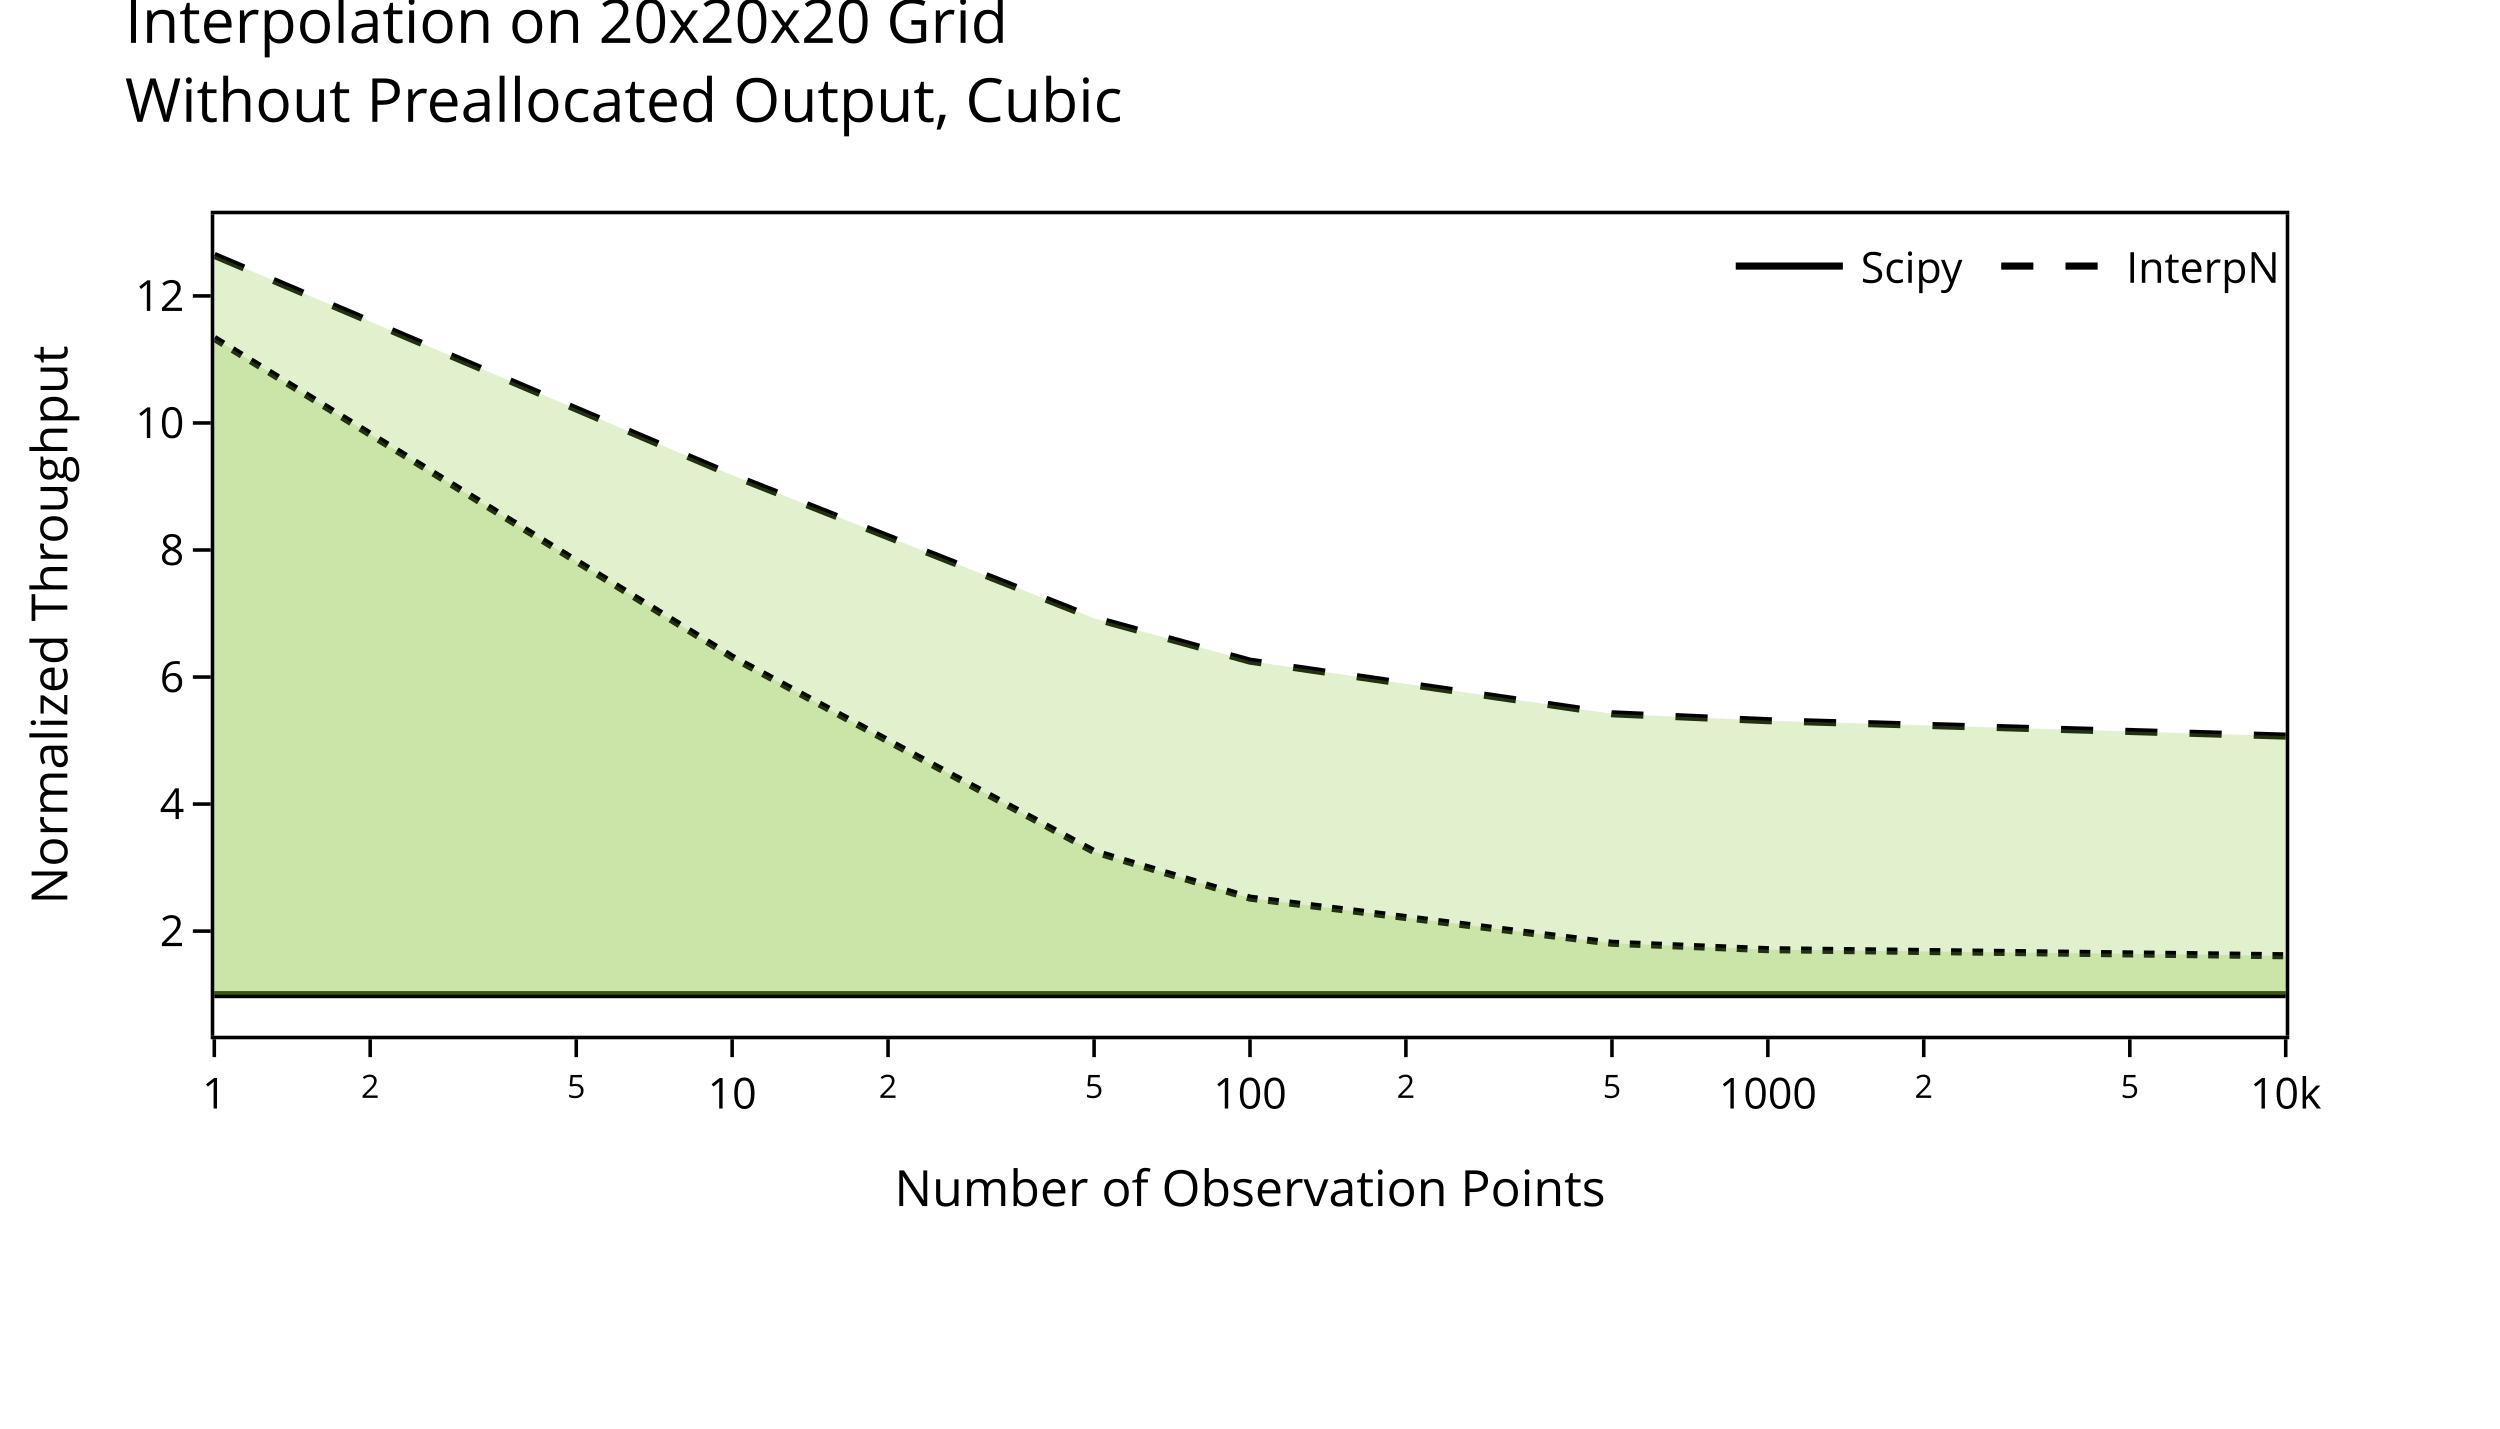
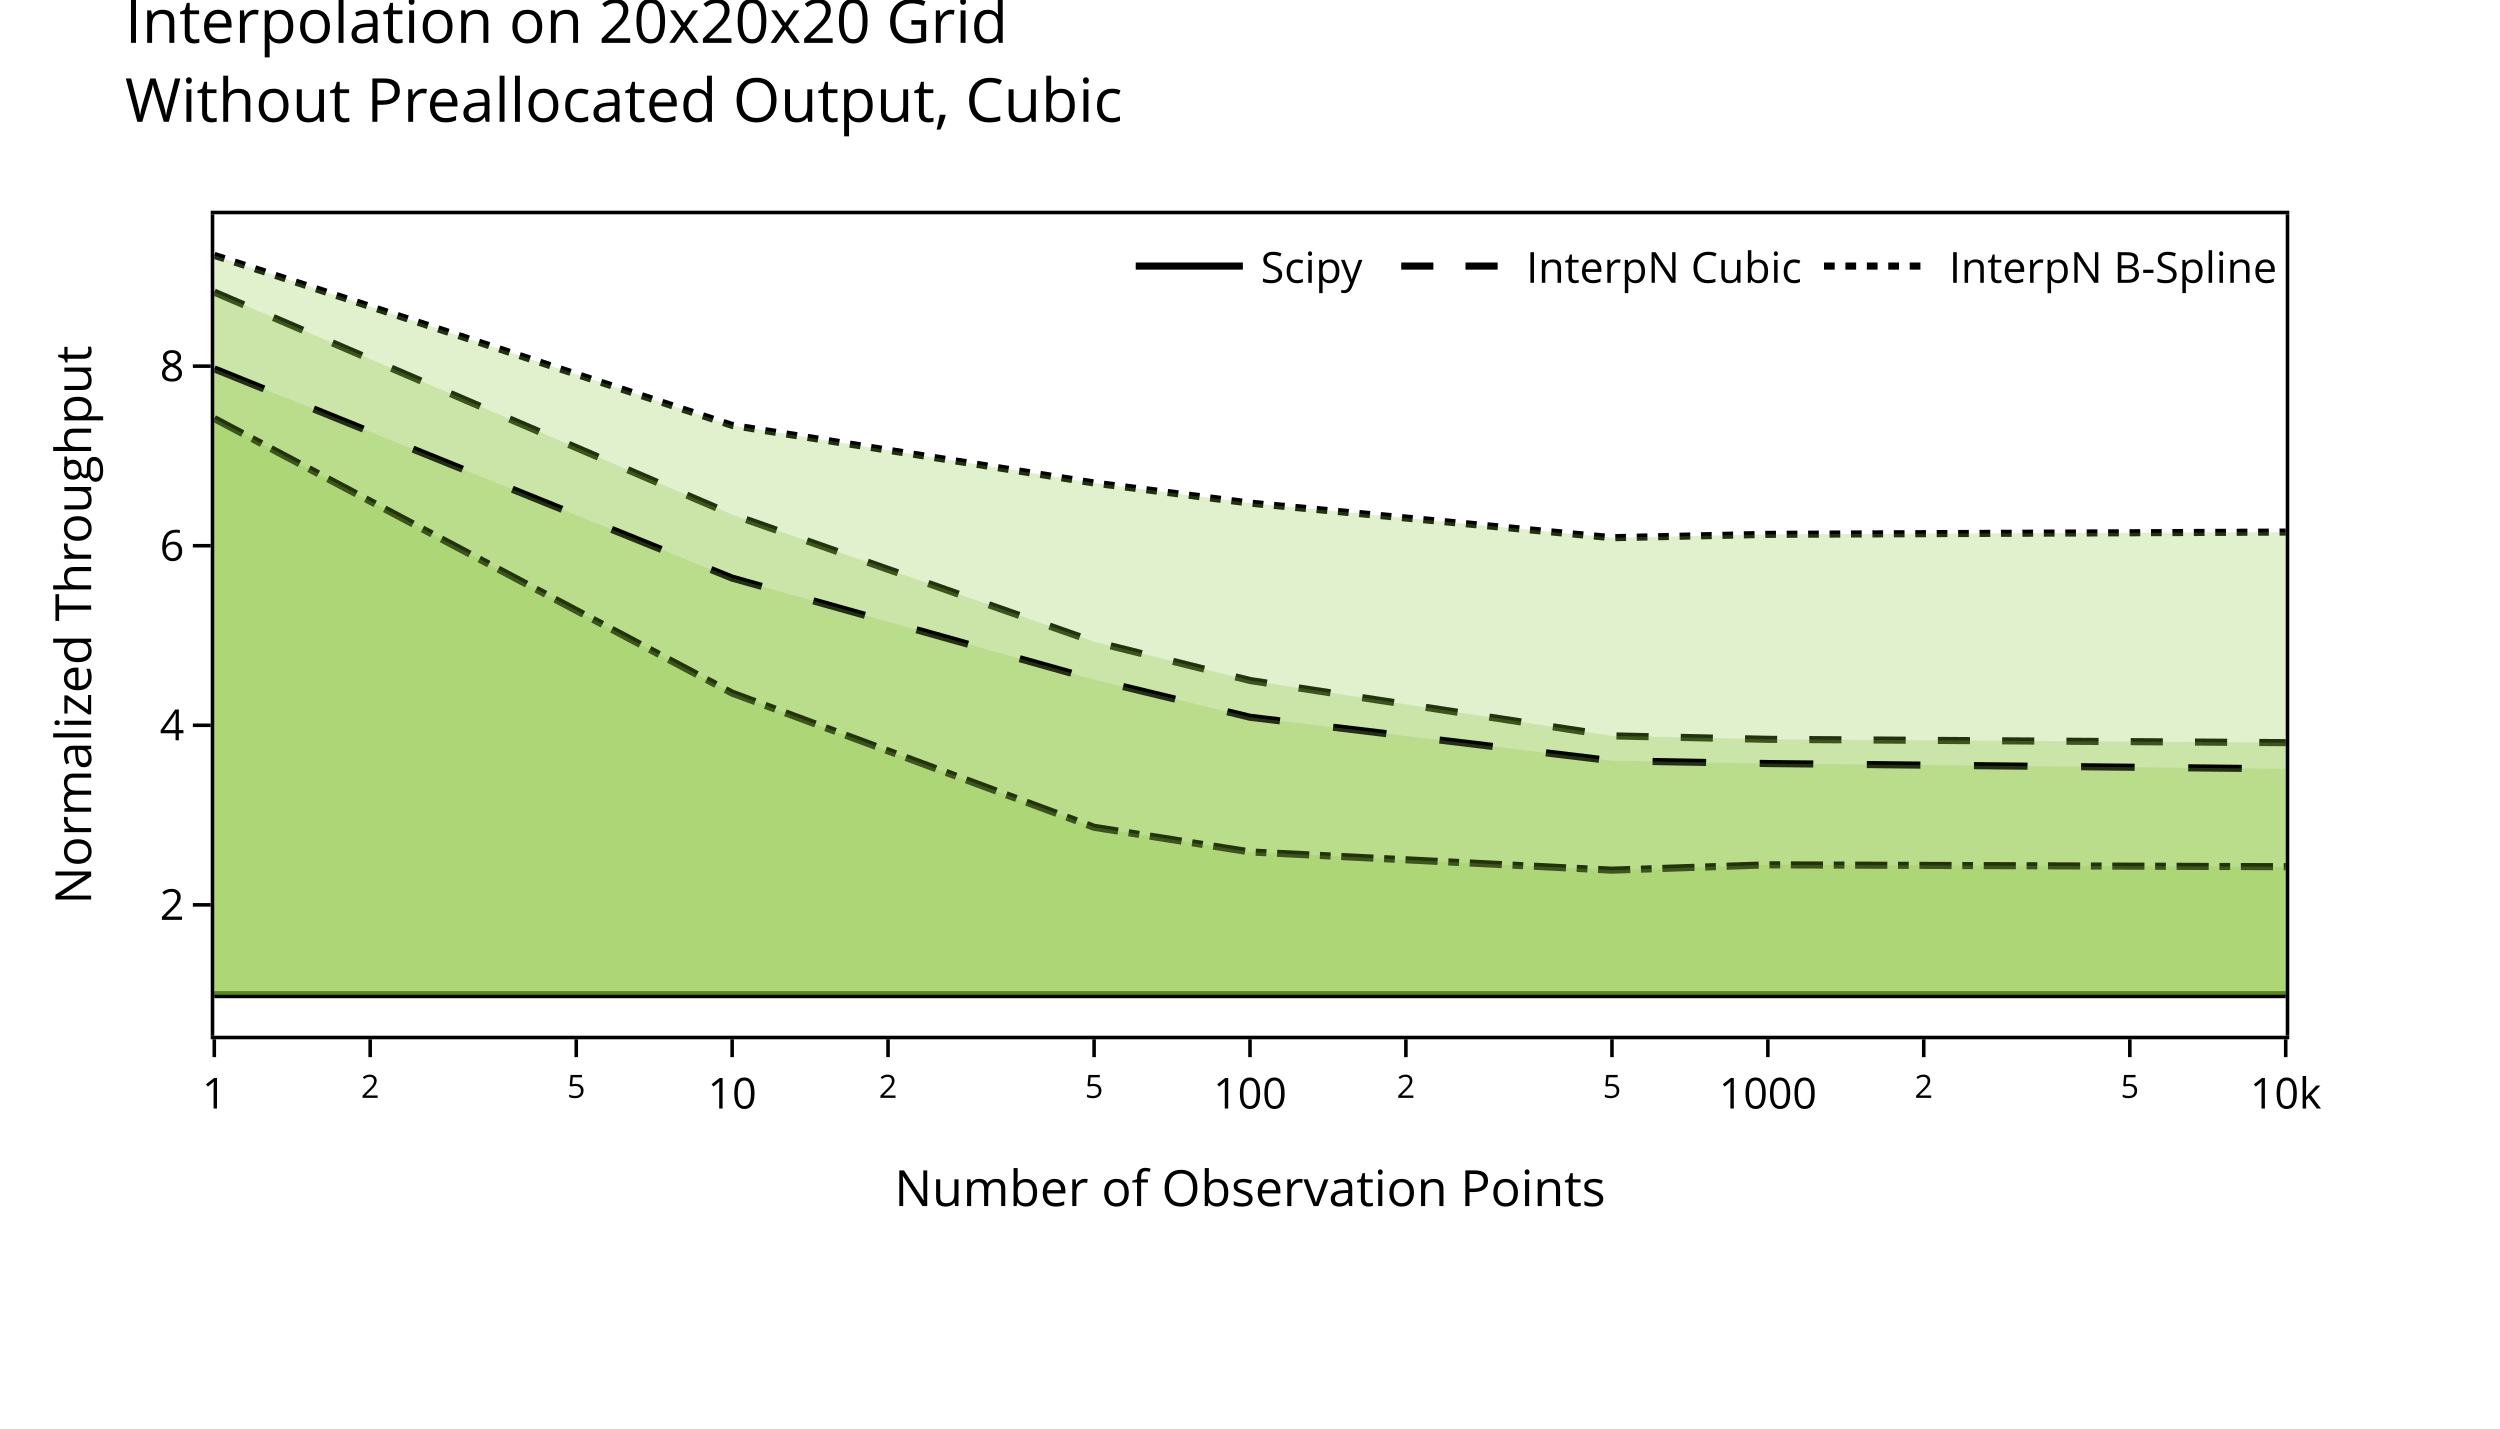
<svg xmlns="http://www.w3.org/2000/svg" class="main-svg" width="700" height="400" style="" viewBox="0 0 700 400">
  <rect x="0" y="0" width="700" height="400" style="fill: rgb(0, 0, 0); fill-opacity: 0;" />
-   <defs id="defs-dc7f85">
+   <defs id="defs-b48e14">
    <g class="clips">
-       <clipPath id="clipdc7f85xyplot" class="plotclip">
+       <clipPath id="clipb48e14xyplot" class="plotclip">
        <rect width="580" height="230" />
      </clipPath>
-       <clipPath class="axesclip" id="clipdc7f85x">
+       <clipPath class="axesclip" id="clipb48e14x">
        <rect x="60" y="0" width="580" height="400" />
      </clipPath>
-       <clipPath class="axesclip" id="clipdc7f85y">
+       <clipPath class="axesclip" id="clipb48e14y">
        <rect x="0" y="60" width="700" height="230" />
      </clipPath>
-       <clipPath class="axesclip" id="clipdc7f85xy">
+       <clipPath class="axesclip" id="clipb48e14xy">
        <rect x="60" y="60" width="580" height="230" />
      </clipPath>
    </g>
    <g class="gradients" />
    <g class="patterns" />
  </defs>
  <g class="bglayer">
    <rect class="bg" x="60" y="60" width="580" height="230" style="fill: rgb(0, 0, 0); fill-opacity: 0; stroke-width: 0;" />
  </g>
  <g class="layer-below">
    <g class="imagelayer" />
    <g class="shapelayer" />
  </g>
  <g class="cartesianlayer">
    <g class="subplot xy">
      <g class="layer-subplot">
        <g class="shapelayer" />
        <g class="imagelayer" />
      </g>
      <g class="minor-gridlayer">
        <g class="x" />
        <g class="y" />
      </g>
      <g class="gridlayer">
        <g class="x" />
        <g class="y" />
      </g>
      <g class="zerolinelayer" />
      <g class="layer-between">
        <g class="shapelayer" />
        <g class="imagelayer" />
      </g>
      <path class="xlines-below" />
      <path class="ylines-below" />
      <g class="overlines-below" />
      <g class="xaxislayer-below" />
      <g class="yaxislayer-below" />
      <g class="overaxes-below" />
      <g class="overplot">
-         <g class="xy" transform="translate(60,60)" clip-path="url(#clipdc7f85xyplot)">
+         <g class="xy" transform="translate(60,60)" clip-path="url(#clipb48e14xyplot)">
          <g class="scatterlayer mlayer">
-             <g class="trace scatter trace424304" style="stroke-miterlimit: 2; opacity: 1;">
+             <g class="trace scatter tracee3eded" style="stroke-miterlimit: 2; opacity: 1;">
              <g class="fills" />
              <g class="errorbars" />
              <g class="lines">
                <path class="js-line" d="M0,218.5L580,218.5" style="vector-effect: none; fill: none; stroke: rgb(0, 0, 0); stroke-opacity: 1; stroke-width: 2px; opacity: 1;" />
              </g>
              <g class="points" />
              <g class="text" />
            </g>
-             <g class="trace scatter trace0a6308" style="stroke-miterlimit: 2; opacity: 1;">
-               <g class="fills" />
-               <g class="errorbars" />
-               <g class="lines">
-                 <path class="js-line" d="M0,11.5L145,73.06L246.35,113.11L290,125.12L391.35,139.86L435,141.79L580,146.11" style="vector-effect: none; fill: none; stroke: rgb(0, 0, 0); stroke-opacity: 1; stroke-dasharray: 9px, 9px; stroke-width: 2px; opacity: 1;" />
-               </g>
-               <g class="points" />
-               <g class="text" />
-             </g>
-             <g class="trace scatter trace4516f7" style="stroke-miterlimit: 2; opacity: 1;">
+             <g class="trace scatter tracec10941" style="stroke-miterlimit: 2; opacity: 1;">
+               <g class="fills" />
+               <g class="errorbars" />
+               <g class="lines">
+                 <path class="js-line" d="M0,21.8L145,84.09L246.35,119.69L290,130.54L391.35,146.04L435,147.01L580,147.94" style="vector-effect: none; fill: none; stroke: rgb(0, 0, 0); stroke-opacity: 1; stroke-dasharray: 9px, 9px; stroke-width: 2px; opacity: 1;" />
+               </g>
+               <g class="points" />
+               <g class="text" />
+             </g>
+             <g class="trace scatter trace8dd1cb" style="stroke-miterlimit: 2; opacity: 1;">
              <g class="fills">
                <g>
-                   <path class="js-fill" d="M0,11.5L145,73.06L246.35,113.11L290,125.12L391.35,139.86L435,141.79L580,146.11L580,218.5L435,218.5L0,218.5Z" style="fill: rgb(139, 196, 59); fill-opacity: 0.25; stroke-width: 0;" />
+                   <path class="js-fill" d="M0,21.8L145,84.09L246.35,119.69L290,130.54L391.35,146.04L435,147.01L580,147.94L580,218.5L435,218.5L0,218.5Z" style="fill: rgb(139, 196, 59); fill-opacity: 0.25; stroke-width: 0;" />
                </g>
              </g>
              <g class="errorbars" />
              <g class="lines">
-                 <path class="js-line" d="M0,11.5L145,73.06L246.35,113.11L290,125.12L391.35,139.86L435,141.79L580,146.11L580,218.5L435,218.5L0,218.5" style="vector-effect: none; fill: none; stroke: rgb(0, 204, 150); stroke-opacity: 1; stroke-width: 0px; opacity: 1;" />
-               </g>
-               <g class="points" />
-               <g class="text" />
-             </g>
-             <g class="trace scatter trace7d7b7d" style="stroke-miterlimit: 2; opacity: 1;">
-               <g class="fills" />
-               <g class="errorbars" />
-               <g class="lines">
-                 <path class="js-line" d="M0,34.72L145,123.99L246.35,178.46L290,191.47L391.35,204.11L435,205.9L580,207.61" style="vector-effect: none; fill: none; stroke: rgb(0, 0, 0); stroke-opacity: 1; stroke-dasharray: 3px, 3px; stroke-width: 2px; opacity: 1;" />
-               </g>
-               <g class="points" />
-               <g class="text" />
-             </g>
-             <g class="trace scatter traced7b6c6" style="stroke-miterlimit: 2; opacity: 1;">
+                 <path class="js-line" d="M0,21.8L145,84.09L246.35,119.69L290,130.54L391.35,146.04L435,147.01L580,147.94L580,218.5L435,218.5L0,218.5" style="vector-effect: none; fill: none; stroke: rgb(0, 204, 150); stroke-opacity: 1; stroke-width: 0px; opacity: 1;" />
+               </g>
+               <g class="points" />
+               <g class="text" />
+             </g>
+             <g class="trace scatter tracece3878" style="stroke-miterlimit: 2; opacity: 1;">
+               <g class="fills" />
+               <g class="errorbars" />
+               <g class="lines">
+                 <path class="js-line" d="M0,11.5L145,59.11L246.35,75.24L290,80.87L391.35,90.56L435,89.62L580,88.98" style="vector-effect: none; fill: none; stroke: rgb(0, 0, 0); stroke-opacity: 1; stroke-dasharray: 3px, 3px; stroke-width: 2px; opacity: 1;" />
+               </g>
+               <g class="points" />
+               <g class="text" />
+             </g>
+             <g class="trace scatter tracee3816f" style="stroke-miterlimit: 2; opacity: 1;">
              <g class="fills">
                <g>
-                   <path class="js-fill" d="M0,34.72L145,123.99L246.35,178.46L290,191.47L391.35,204.11L435,205.9L580,207.61L580,218.5L435,218.5L0,218.5Z" style="fill: rgb(139, 196, 59); fill-opacity: 0.25; stroke-width: 0;" />
+                   <path class="js-fill" d="M0,11.5L145,59.11L246.35,75.24L290,80.87L391.35,90.56L435,89.62L580,88.98L580,218.5L435,218.5L0,218.5Z" style="fill: rgb(139, 196, 59); fill-opacity: 0.25; stroke-width: 0;" />
                </g>
              </g>
              <g class="errorbars" />
              <g class="lines">
-                 <path class="js-line" d="M0,34.72L145,123.99L246.35,178.46L290,191.47L391.35,204.11L435,205.9L580,207.61L580,218.5L435,218.5L0,218.5" style="vector-effect: none; fill: none; stroke: rgb(255, 161, 90); stroke-opacity: 1; stroke-width: 0px; opacity: 1;" />
+                 <path class="js-line" d="M0,11.5L145,59.11L246.35,75.24L290,80.87L391.35,90.56L435,89.62L580,88.98L580,218.5L435,218.5L0,218.5" style="vector-effect: none; fill: none; stroke: rgb(255, 161, 90); stroke-opacity: 1; stroke-width: 0px; opacity: 1;" />
+               </g>
+               <g class="points" />
+               <g class="text" />
+             </g>
+             <g class="trace scatter tracefca2bb" style="stroke-miterlimit: 2; opacity: 1;">
+               <g class="fills" />
+               <g class="errorbars" />
+               <g class="lines">
+                 <path class="js-line" d="M0,57.19L145,134.07L246.35,171.64L290,178.54L391.35,183.64L435,182.15L580,182.68" style="vector-effect: none; fill: none; stroke: rgb(0, 0, 0); stroke-opacity: 1; stroke-dasharray: 9px, 3px, 3px, 3px; stroke-width: 2px; opacity: 1;" />
+               </g>
+               <g class="points" />
+               <g class="text" />
+             </g>
+             <g class="trace scatter trace8b981b" style="stroke-miterlimit: 2; opacity: 1;">
+               <g class="fills">
+                 <g>
+                   <path class="js-fill" d="M0,57.19L145,134.07L246.35,171.64L290,178.54L391.35,183.64L435,182.15L580,182.68L580,218.5L435,218.5L0,218.5Z" style="fill: rgb(139, 196, 59); fill-opacity: 0.25; stroke-width: 0;" />
+                 </g>
+               </g>
+               <g class="errorbars" />
+               <g class="lines">
+                 <path class="js-line" d="M0,57.19L145,134.07L246.35,171.64L290,178.54L391.35,183.64L435,182.15L580,182.68L580,218.5L435,218.5L0,218.5" style="vector-effect: none; fill: none; stroke: rgb(255, 102, 146); stroke-opacity: 1; stroke-width: 0px; opacity: 1;" />
+               </g>
+               <g class="points" />
+               <g class="text" />
+             </g>
+             <g class="trace scatter trace31824d" style="stroke-miterlimit: 2; opacity: 1;">
+               <g class="fills" />
+               <g class="errorbars" />
+               <g class="lines">
+                 <path class="js-line" d="M0,43.28L145,101.87L246.35,130.28L290,140.83L391.35,153.02L435,153.79L580,155.27" style="vector-effect: none; fill: none; stroke: rgb(0, 0, 0); stroke-opacity: 1; stroke-dasharray: 15px, 15px; stroke-width: 2px; opacity: 1;" />
+               </g>
+               <g class="points" />
+               <g class="text" />
+             </g>
+             <g class="trace scatter trace56dc65" style="stroke-miterlimit: 2; opacity: 1;">
+               <g class="fills">
+                 <g>
+                   <path class="js-fill" d="M0,43.28L145,101.87L246.35,130.28L290,140.83L391.35,153.02L435,153.79L580,155.27L580,218.5L435,218.5L0,218.5Z" style="fill: rgb(139, 196, 59); fill-opacity: 0.25; stroke-width: 0;" />
+                 </g>
+               </g>
+               <g class="errorbars" />
+               <g class="lines">
+                 <path class="js-line" d="M0,43.28L145,101.87L246.35,130.28L290,140.83L391.35,153.02L435,153.79L580,155.27L580,218.5L435,218.5L0,218.5" style="vector-effect: none; fill: none; stroke: rgb(255, 151, 255); stroke-opacity: 1; stroke-width: 0px; opacity: 1;" />
              </g>
              <g class="points" />
              <g class="text" />
            </g>
          </g>
        </g>
      </g>
      <path class="xlines-above crisp" d="M59,290.5H641M59,59.5H641" style="fill: none; stroke-width: 1px; stroke: rgb(0, 0, 0); stroke-opacity: 1;" />
      <path class="ylines-above crisp" d="M59.5,60V290M640.5,60V290" style="fill: none; stroke-width: 1px; stroke: rgb(0, 0, 0); stroke-opacity: 1;" />
      <g class="overlines-above" />
      <g class="xaxislayer-above">
        <path class="xtick ticks crisp" d="M0,291v5" transform="translate(60,0)" style="stroke: rgb(0, 0, 0); stroke-opacity: 1; stroke-width: 1px;" />
        <path class="xtick ticks crisp" d="M0,291v5" transform="translate(103.65,0)" style="stroke: rgb(0, 0, 0); stroke-opacity: 1; stroke-width: 1px;" />
        <path class="xtick ticks crisp" d="M0,291v5" transform="translate(161.35,0)" style="stroke: rgb(0, 0, 0); stroke-opacity: 1; stroke-width: 1px;" />
        <path class="xtick ticks crisp" d="M0,291v5" transform="translate(205,0)" style="stroke: rgb(0, 0, 0); stroke-opacity: 1; stroke-width: 1px;" />
        <path class="xtick ticks crisp" d="M0,291v5" transform="translate(248.65,0)" style="stroke: rgb(0, 0, 0); stroke-opacity: 1; stroke-width: 1px;" />
        <path class="xtick ticks crisp" d="M0,291v5" transform="translate(306.35,0)" style="stroke: rgb(0, 0, 0); stroke-opacity: 1; stroke-width: 1px;" />
        <path class="xtick ticks crisp" d="M0,291v5" transform="translate(350,0)" style="stroke: rgb(0, 0, 0); stroke-opacity: 1; stroke-width: 1px;" />
        <path class="xtick ticks crisp" d="M0,291v5" transform="translate(393.65,0)" style="stroke: rgb(0, 0, 0); stroke-opacity: 1; stroke-width: 1px;" />
        <path class="xtick ticks crisp" d="M0,291v5" transform="translate(451.35,0)" style="stroke: rgb(0, 0, 0); stroke-opacity: 1; stroke-width: 1px;" />
        <path class="xtick ticks crisp" d="M0,291v5" transform="translate(495,0)" style="stroke: rgb(0, 0, 0); stroke-opacity: 1; stroke-width: 1px;" />
        <path class="xtick ticks crisp" d="M0,291v5" transform="translate(538.65,0)" style="stroke: rgb(0, 0, 0); stroke-opacity: 1; stroke-width: 1px;" />
        <path class="xtick ticks crisp" d="M0,291v5" transform="translate(596.35,0)" style="stroke: rgb(0, 0, 0); stroke-opacity: 1; stroke-width: 1px;" />
        <path class="xtick ticks crisp" d="M0,291v5" transform="translate(640,0)" style="stroke: rgb(0, 0, 0); stroke-opacity: 1; stroke-width: 1px;" />
        <g class="xtick">
          <text text-anchor="middle" x="0" y="310.4" transform="translate(60,0)" style="font-family: 'Open Sans', verdana, arial, sans-serif; font-size: 12px; fill: rgb(0, 0, 0); fill-opacity: 1; white-space: pre; opacity: 1;">1</text>
        </g>
        <g class="xtick">
          <text text-anchor="middle" x="0" y="307.4" style="font-family: 'Open Sans', verdana, arial, sans-serif; font-size: 9px; fill: rgb(0, 0, 0); fill-opacity: 1; white-space: pre; opacity: 1;" transform="translate(103.65,0)">2</text>
        </g>
        <g class="xtick">
          <text text-anchor="middle" x="0" y="307.4" style="font-family: 'Open Sans', verdana, arial, sans-serif; font-size: 9px; fill: rgb(0, 0, 0); fill-opacity: 1; white-space: pre; opacity: 1;" transform="translate(161.35,0)">5</text>
        </g>
        <g class="xtick">
          <text text-anchor="middle" x="0" y="310.4" style="font-family: 'Open Sans', verdana, arial, sans-serif; font-size: 12px; fill: rgb(0, 0, 0); fill-opacity: 1; white-space: pre; opacity: 1;" transform="translate(205,0)">10</text>
        </g>
        <g class="xtick">
          <text text-anchor="middle" x="0" y="307.4" style="font-family: 'Open Sans', verdana, arial, sans-serif; font-size: 9px; fill: rgb(0, 0, 0); fill-opacity: 1; white-space: pre; opacity: 1;" transform="translate(248.65,0)">2</text>
        </g>
        <g class="xtick">
          <text text-anchor="middle" x="0" y="307.4" style="font-family: 'Open Sans', verdana, arial, sans-serif; font-size: 9px; fill: rgb(0, 0, 0); fill-opacity: 1; white-space: pre; opacity: 1;" transform="translate(306.35,0)">5</text>
        </g>
        <g class="xtick">
          <text text-anchor="middle" x="0" y="310.4" style="font-family: 'Open Sans', verdana, arial, sans-serif; font-size: 12px; fill: rgb(0, 0, 0); fill-opacity: 1; white-space: pre; opacity: 1;" transform="translate(350,0)">100</text>
        </g>
        <g class="xtick">
          <text text-anchor="middle" x="0" y="307.4" style="font-family: 'Open Sans', verdana, arial, sans-serif; font-size: 9px; fill: rgb(0, 0, 0); fill-opacity: 1; white-space: pre; opacity: 1;" transform="translate(393.65,0)">2</text>
        </g>
        <g class="xtick">
          <text text-anchor="middle" x="0" y="307.4" style="font-family: 'Open Sans', verdana, arial, sans-serif; font-size: 9px; fill: rgb(0, 0, 0); fill-opacity: 1; white-space: pre; opacity: 1;" transform="translate(451.35,0)">5</text>
        </g>
        <g class="xtick">
          <text text-anchor="middle" x="0" y="310.4" style="font-family: 'Open Sans', verdana, arial, sans-serif; font-size: 12px; fill: rgb(0, 0, 0); fill-opacity: 1; white-space: pre; opacity: 1;" transform="translate(495,0)">1000</text>
        </g>
        <g class="xtick">
          <text text-anchor="middle" x="0" y="307.4" style="font-family: 'Open Sans', verdana, arial, sans-serif; font-size: 9px; fill: rgb(0, 0, 0); fill-opacity: 1; white-space: pre; opacity: 1;" transform="translate(538.65,0)">2</text>
        </g>
        <g class="xtick">
          <text text-anchor="middle" x="0" y="307.4" style="font-family: 'Open Sans', verdana, arial, sans-serif; font-size: 9px; fill: rgb(0, 0, 0); fill-opacity: 1; white-space: pre; opacity: 1;" transform="translate(596.35,0)">5</text>
        </g>
        <g class="xtick">
          <text text-anchor="middle" x="0" y="310.4" style="font-family: 'Open Sans', verdana, arial, sans-serif; font-size: 12px; fill: rgb(0, 0, 0); fill-opacity: 1; white-space: pre; opacity: 1;" transform="translate(640,0)">10k</text>
        </g>
      </g>
      <g class="yaxislayer-above">
-         <path class="ytick ticks crisp" d="M59,0h-5" transform="translate(0,260.71)" style="stroke: rgb(0, 0, 0); stroke-opacity: 1; stroke-width: 1px;" />
-         <path class="ytick ticks crisp" d="M59,0h-5" transform="translate(0,225.14)" style="stroke: rgb(0, 0, 0); stroke-opacity: 1; stroke-width: 1px;" />
-         <path class="ytick ticks crisp" d="M59,0h-5" transform="translate(0,189.57)" style="stroke: rgb(0, 0, 0); stroke-opacity: 1; stroke-width: 1px;" />
-         <path class="ytick ticks crisp" d="M59,0h-5" transform="translate(0,154)" style="stroke: rgb(0, 0, 0); stroke-opacity: 1; stroke-width: 1px;" />
-         <path class="ytick ticks crisp" d="M59,0h-5" transform="translate(0,118.43)" style="stroke: rgb(0, 0, 0); stroke-opacity: 1; stroke-width: 1px;" />
-         <path class="ytick ticks crisp" d="M59,0h-5" transform="translate(0,82.86)" style="stroke: rgb(0, 0, 0); stroke-opacity: 1; stroke-width: 1px;" />
+         <path class="ytick ticks crisp" d="M59,0h-5" transform="translate(0,253.36)" style="stroke: rgb(0, 0, 0); stroke-opacity: 1; stroke-width: 1px;" />
+         <path class="ytick ticks crisp" d="M59,0h-5" transform="translate(0,203.08)" style="stroke: rgb(0, 0, 0); stroke-opacity: 1; stroke-width: 1px;" />
+         <path class="ytick ticks crisp" d="M59,0h-5" transform="translate(0,152.8)" style="stroke: rgb(0, 0, 0); stroke-opacity: 1; stroke-width: 1px;" />
+         <path class="ytick ticks crisp" d="M59,0h-5" transform="translate(0,102.52)" style="stroke: rgb(0, 0, 0); stroke-opacity: 1; stroke-width: 1px;" />
        <g class="ytick">
-           <text text-anchor="end" x="51.6" y="4.2" transform="translate(0,260.71)" style="font-family: 'Open Sans', verdana, arial, sans-serif; font-size: 12px; fill: rgb(0, 0, 0); fill-opacity: 1; white-space: pre; opacity: 1;">2</text>
+           <text text-anchor="end" x="51.6" y="4.2" transform="translate(0,253.36)" style="font-family: 'Open Sans', verdana, arial, sans-serif; font-size: 12px; fill: rgb(0, 0, 0); fill-opacity: 1; white-space: pre; opacity: 1;">2</text>
        </g>
        <g class="ytick">
-           <text text-anchor="end" x="51.6" y="4.2" style="font-family: 'Open Sans', verdana, arial, sans-serif; font-size: 12px; fill: rgb(0, 0, 0); fill-opacity: 1; white-space: pre; opacity: 1;" transform="translate(0,225.14)">4</text>
+           <text text-anchor="end" x="51.6" y="4.2" style="font-family: 'Open Sans', verdana, arial, sans-serif; font-size: 12px; fill: rgb(0, 0, 0); fill-opacity: 1; white-space: pre; opacity: 1;" transform="translate(0,203.08)">4</text>
        </g>
        <g class="ytick">
-           <text text-anchor="end" x="51.6" y="4.2" style="font-family: 'Open Sans', verdana, arial, sans-serif; font-size: 12px; fill: rgb(0, 0, 0); fill-opacity: 1; white-space: pre; opacity: 1;" transform="translate(0,189.57)">6</text>
+           <text text-anchor="end" x="51.6" y="4.2" style="font-family: 'Open Sans', verdana, arial, sans-serif; font-size: 12px; fill: rgb(0, 0, 0); fill-opacity: 1; white-space: pre; opacity: 1;" transform="translate(0,152.8)">6</text>
        </g>
        <g class="ytick">
-           <text text-anchor="end" x="51.6" y="4.2" style="font-family: 'Open Sans', verdana, arial, sans-serif; font-size: 12px; fill: rgb(0, 0, 0); fill-opacity: 1; white-space: pre; opacity: 1;" transform="translate(0,154)">8</text>
-         </g>
-         <g class="ytick">
-           <text text-anchor="end" x="51.6" y="4.2" style="font-family: 'Open Sans', verdana, arial, sans-serif; font-size: 12px; fill: rgb(0, 0, 0); fill-opacity: 1; white-space: pre; opacity: 1;" transform="translate(0,118.43)">10</text>
-         </g>
-         <g class="ytick">
-           <text text-anchor="end" x="51.6" y="4.2" style="font-family: 'Open Sans', verdana, arial, sans-serif; font-size: 12px; fill: rgb(0, 0, 0); fill-opacity: 1; white-space: pre; opacity: 1;" transform="translate(0,82.86)">12</text>
+           <text text-anchor="end" x="51.6" y="4.2" style="font-family: 'Open Sans', verdana, arial, sans-serif; font-size: 12px; fill: rgb(0, 0, 0); fill-opacity: 1; white-space: pre; opacity: 1;" transform="translate(0,102.52)">8</text>
        </g>
      </g>
      <g class="overaxes-above" />
    </g>
  </g>
  <g class="polarlayer" />
  <g class="smithlayer" />
  <g class="ternarylayer" />
  <g class="geolayer" />
  <g class="funnelarealayer" />
  <g class="pielayer" />
  <g class="iciclelayer" />
  <g class="treemaplayer" />
  <g class="sunburstlayer" />
  <g class="glimages" />
-   <defs id="topdefs-dc7f85">
+   <defs id="topdefs-b48e14">
    <g class="clips" />
-     <clipPath id="legenddc7f85">
-       <rect width="159" height="29" x="0" y="0" />
+     <clipPath id="legendb48e14">
+       <rect width="327" height="29" x="0" y="0" />
    </clipPath>
  </defs>
  <g class="layer-above">
    <g class="imagelayer" />
    <g class="shapelayer" />
  </g>
  <g class="infolayer">
-     <g class="legend" pointer-events="all" transform="translate(481,60)">
-       <rect class="bg" shape-rendering="crispEdges" width="159" height="29" x="0" y="0" style="stroke: rgb(68, 68, 68); stroke-opacity: 1; fill: rgb(0, 0, 0); fill-opacity: 0; stroke-width: 0px;" />
-       <g class="scrollbox" transform="" clip-path="url(#legenddc7f85)">
+     <g class="legend" pointer-events="all" transform="translate(313,60)">
+       <rect class="bg" shape-rendering="crispEdges" width="327" height="29" x="0" y="0" style="stroke: rgb(68, 68, 68); stroke-opacity: 1; fill: rgb(0, 0, 0); fill-opacity: 0; stroke-width: 0px;" />
+       <g class="scrollbox" transform="" clip-path="url(#legendb48e14)">
        <g class="groups">
          <g class="traces" transform="translate(0,14.5)" style="opacity: 1;">
            <text class="legendtext" text-anchor="start" x="40" y="4.68" style="font-family: 'Open Sans', verdana, arial, sans-serif; font-size: 12px; fill: rgb(0, 0, 0); fill-opacity: 1; white-space: pre;">Scipy</text>
            <g class="layers" style="opacity: 1;">
              <g class="legendfill" />
              <g class="legendlines">
                <path class="js-line" d="M5,0h30" style="fill: none; stroke: rgb(0, 0, 0); stroke-opacity: 1; stroke-width: 2px;" />
              </g>
              <g class="legendsymbols">
                <g class="legendpoints" />
              </g>
            </g>
            <rect class="legendtoggle" x="0" y="-9.5" width="71.844" height="19" style="fill: rgb(0, 0, 0); fill-opacity: 0;" />
          </g>
          <g class="traces" transform="translate(74.34375,14.5)" style="opacity: 1;">
-             <text class="legendtext" text-anchor="start" x="40" y="4.68" style="font-family: 'Open Sans', verdana, arial, sans-serif; font-size: 12px; fill: rgb(0, 0, 0); fill-opacity: 1; white-space: pre;">InterpN</text>
+             <text class="legendtext" text-anchor="start" x="40" y="4.68" style="font-family: 'Open Sans', verdana, arial, sans-serif; font-size: 12px; fill: rgb(0, 0, 0); fill-opacity: 1; white-space: pre;">InterpN Cubic</text>
            <g class="layers" style="opacity: 1;">
              <g class="legendfill" />
              <g class="legendlines">
                <path class="js-line" d="M5,0h30" style="fill: none; stroke: rgb(0, 0, 0); stroke-opacity: 1; stroke-dasharray: 9px, 9px; stroke-width: 2px;" />
              </g>
              <g class="legendsymbols">
                <g class="legendpoints" />
              </g>
            </g>
-             <rect class="legendtoggle" x="0" y="-9.5" width="81.859" height="19" style="fill: rgb(0, 0, 0); fill-opacity: 0;" />
+             <rect class="legendtoggle" x="0" y="-9.5" width="115.875" height="19" style="fill: rgb(0, 0, 0); fill-opacity: 0;" />
+           </g>
+           <g class="traces" transform="translate(192.7188,14.5)" style="opacity: 1;">
+             <text class="legendtext" text-anchor="start" x="40" y="4.68" style="font-family: 'Open Sans', verdana, arial, sans-serif; font-size: 12px; fill: rgb(0, 0, 0); fill-opacity: 1; white-space: pre;">InterpN B-Spline</text>
+             <g class="layers" style="opacity: 1;">
+               <g class="legendfill" />
+               <g class="legendlines">
+                 <path class="js-line" d="M5,0h30" style="fill: none; stroke: rgb(0, 0, 0); stroke-opacity: 1; stroke-dasharray: 3px, 3px; stroke-width: 2px;" />
+               </g>
+               <g class="legendsymbols">
+                 <g class="legendpoints" />
+               </g>
+             </g>
+             <rect class="legendtoggle" x="0" y="-9.5" width="130.875" height="19" style="fill: rgb(0, 0, 0); fill-opacity: 0;" />
          </g>
        </g>
      </g>
      <rect class="scrollbar" rx="20" ry="3" width="0" height="0" x="0" y="0" style="fill: rgb(128, 139, 164); fill-opacity: 1;" />
    </g>
    <g class="g-gtitle">
      <text class="gtitle" x="35" y="12" text-anchor="start" dy="0.7em" style="opacity: 1; font-family: 'Open Sans', verdana, arial, sans-serif; font-size: 17px; fill: rgb(0, 0, 0); fill-opacity: 1; white-space: pre;">
        <tspan class="line" dy="0em" x="35" y="12">Interpolation on 20x20x20 Grid</tspan>
        <tspan class="line" dy="1.3em" x="35" y="12">Without Preallocated Output, Cubic</tspan>
      </text>
    </g>
    <g class="g-xtitle">
      <text class="xtitle" x="350" y="337.706" text-anchor="middle" style="opacity: 1; font-family: 'Open Sans', verdana, arial, sans-serif; font-size: 14px; fill: rgb(0, 0, 0); fill-opacity: 1; white-space: pre;">Number of Observation Points</text>
    </g>
    <g class="g-ytitle">
-       <text class="ytitle" transform="rotate(-90,18.85,175)" x="18.85" y="175" text-anchor="middle" style="opacity: 1; font-family: 'Open Sans', verdana, arial, sans-serif; font-size: 14px; fill: rgb(0, 0, 0); fill-opacity: 1; white-space: pre;">Normalized Throughput</text>
+       <text class="ytitle" transform="rotate(-90,25.52188,175)" x="25.522" y="175" text-anchor="middle" style="opacity: 1; font-family: 'Open Sans', verdana, arial, sans-serif; font-size: 14px; fill: rgb(0, 0, 0); fill-opacity: 1; white-space: pre;">Normalized Throughput</text>
    </g>
  </g>
</svg>
